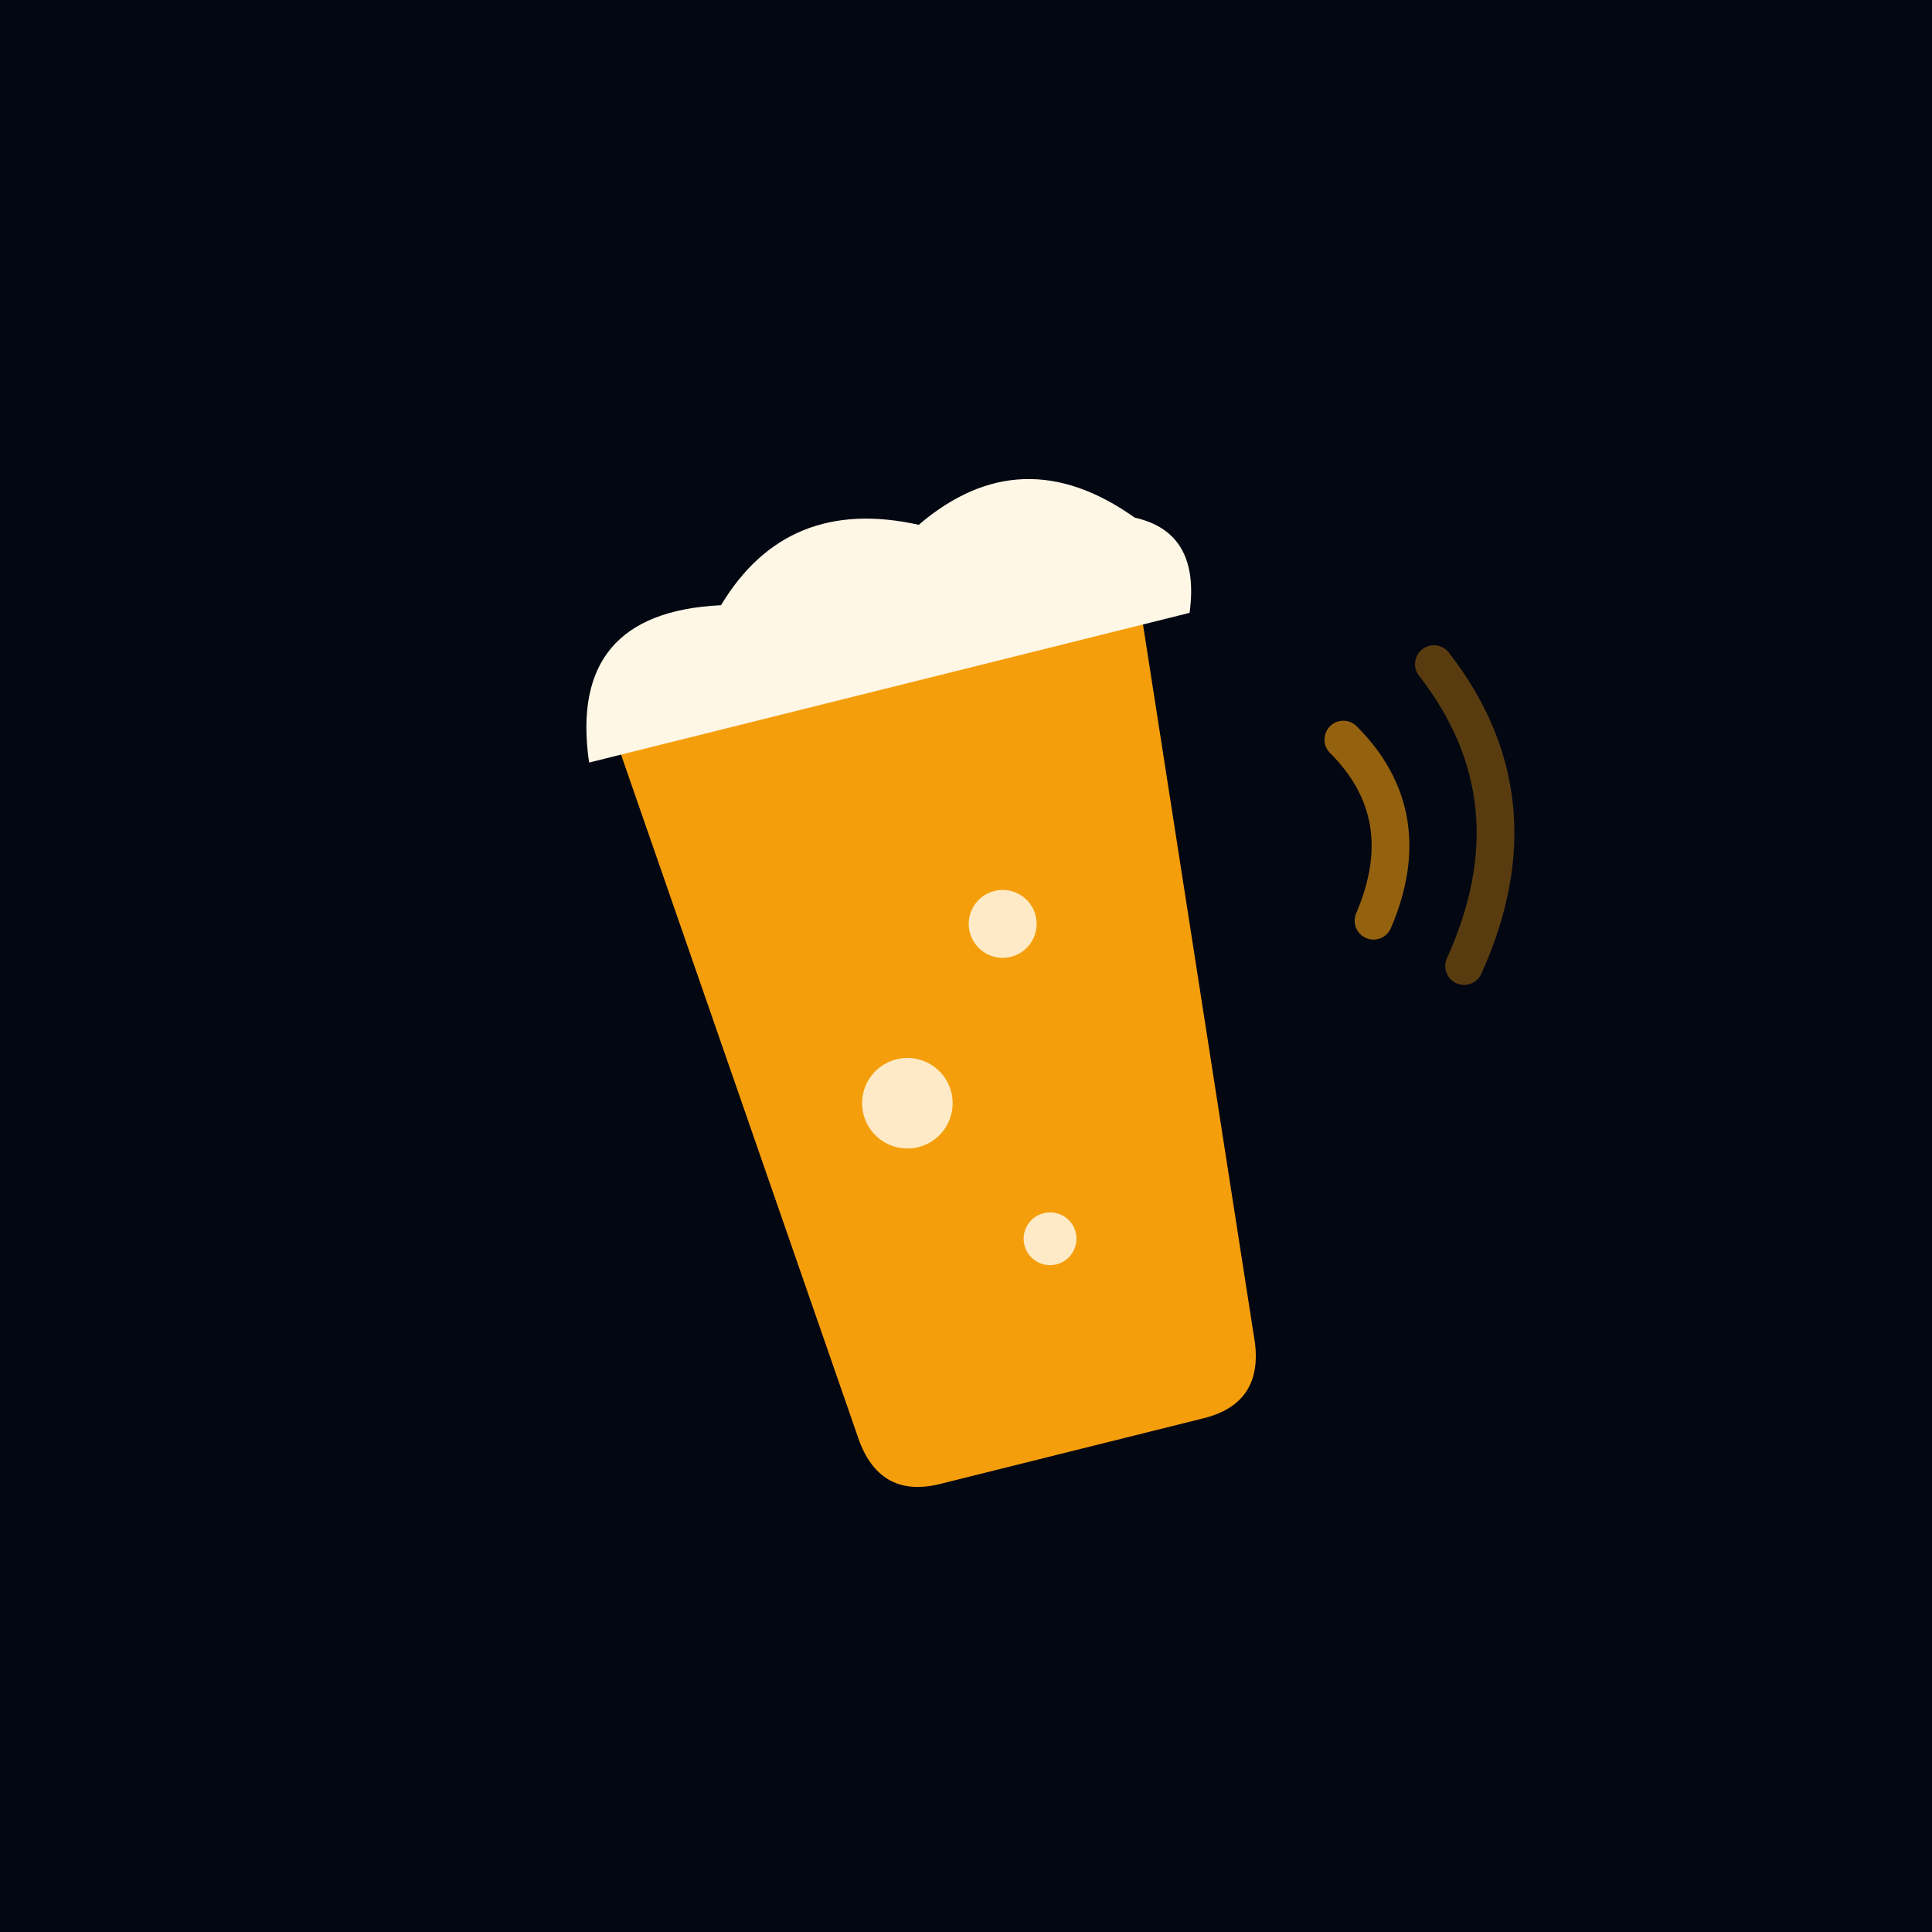
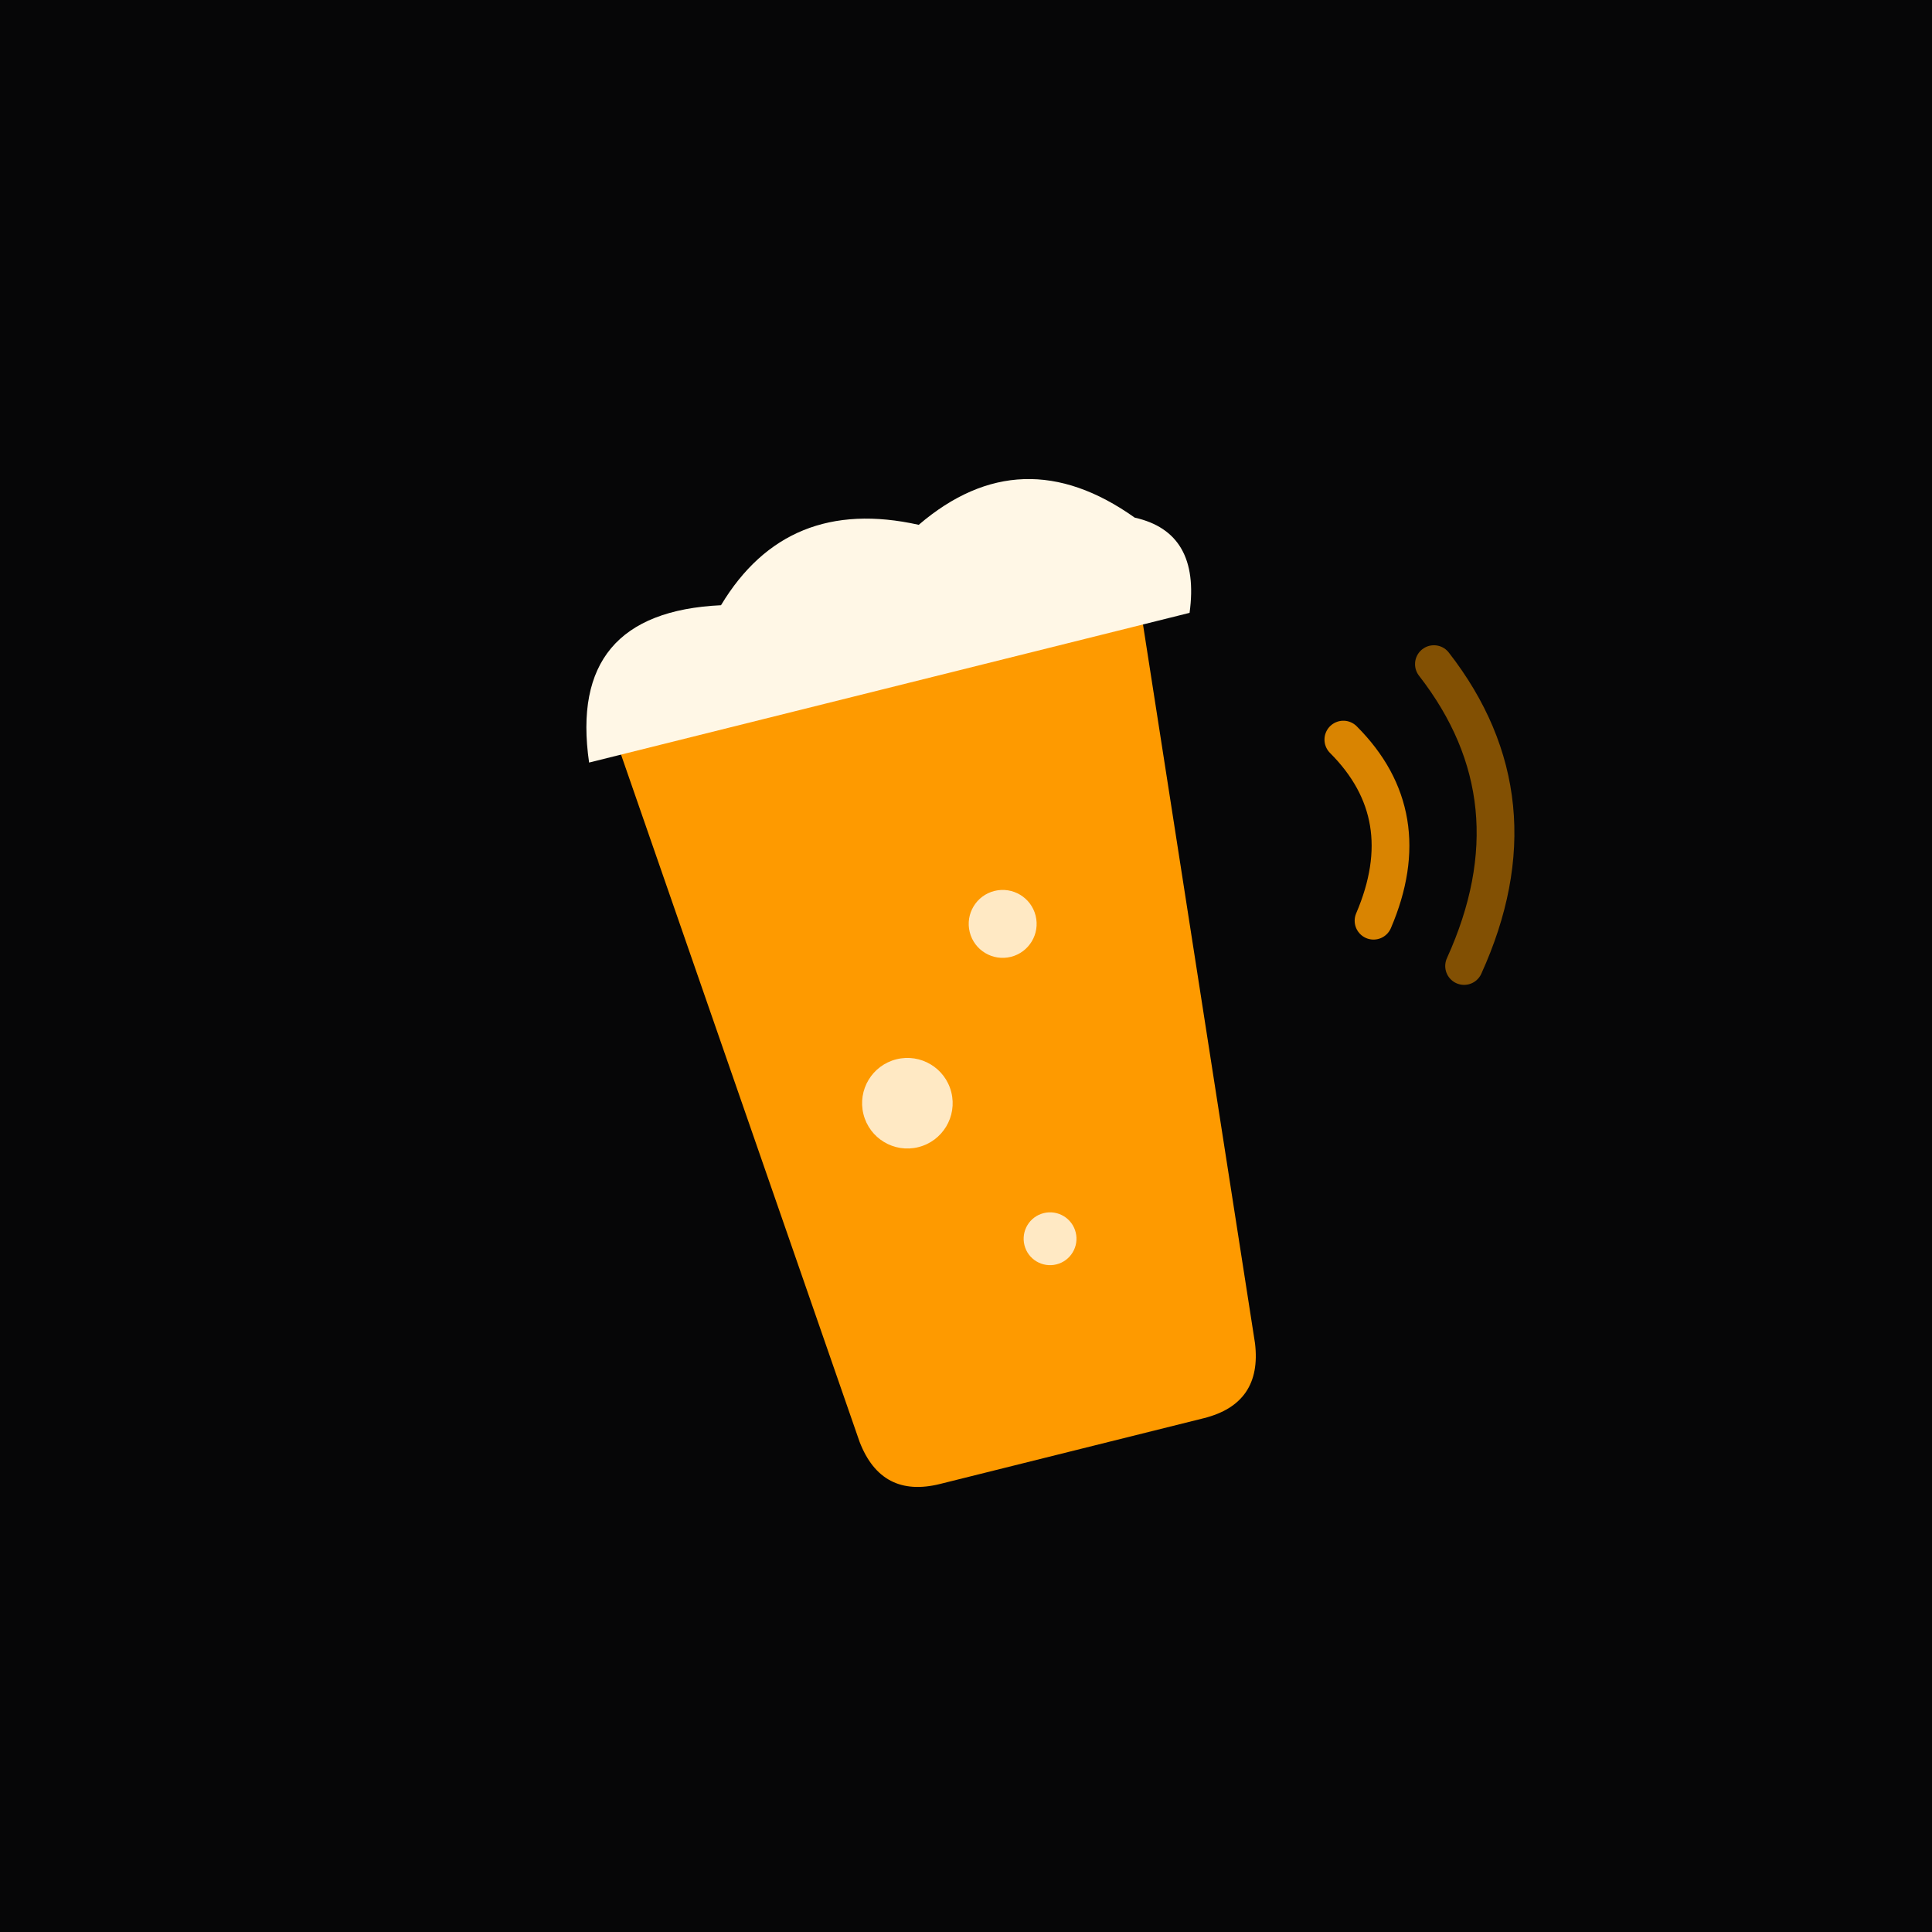
<svg xmlns="http://www.w3.org/2000/svg" viewBox="0 0 512 512" width="512" height="512">
-   <rect width="512" height="512" fill="#030712" />
+   <rect width="512" height="512" fill="#060607" />
  <g transform="translate(64, 64) scale(2)">
    <g transform="rotate(-14 96 104)">
-       <path d="M60 54L132 54L123 154Q122 162 114 162L78 162Q70 162 69 154Z" fill="#f59e0b" />
+       <path d="M60 54L132 54L123 154Q122 162 114 162L78 162Q70 162 69 154Z" fill="#fe9a00" />
      <path d="M56 58Q58 38 78 42Q90 30 106 38Q122 30 134 44Q142 48 138 58Z" fill="#fff7e6" />
      <circle cx="86" cy="112" r="6" fill="#fff7e6" opacity="0.85" />
      <circle cx="104" cy="92" r="4.5" fill="#fff7e6" opacity="0.85" />
      <circle cx="100" cy="134" r="3.5" fill="#fff7e6" opacity="0.85" />
    </g>
-     <path d="M146 66Q156 76 150 90" fill="none" stroke="#f59e0b" stroke-width="5" stroke-linecap="round" opacity="0.6" />
-     <path d="M158 56Q172 74 162 96" fill="none" stroke="#f59e0b" stroke-width="5" stroke-linecap="round" opacity="0.35" />
+     <path d="M146 66Q156 76 150 90" fill="none" stroke="#fe9a00" stroke-width="5" stroke-linecap="round" opacity="0.85" />
+     <path d="M158 56Q172 74 162 96" fill="none" stroke="#fe9a00" stroke-width="5" stroke-linecap="round" opacity="0.5" />
  </g>
</svg>
